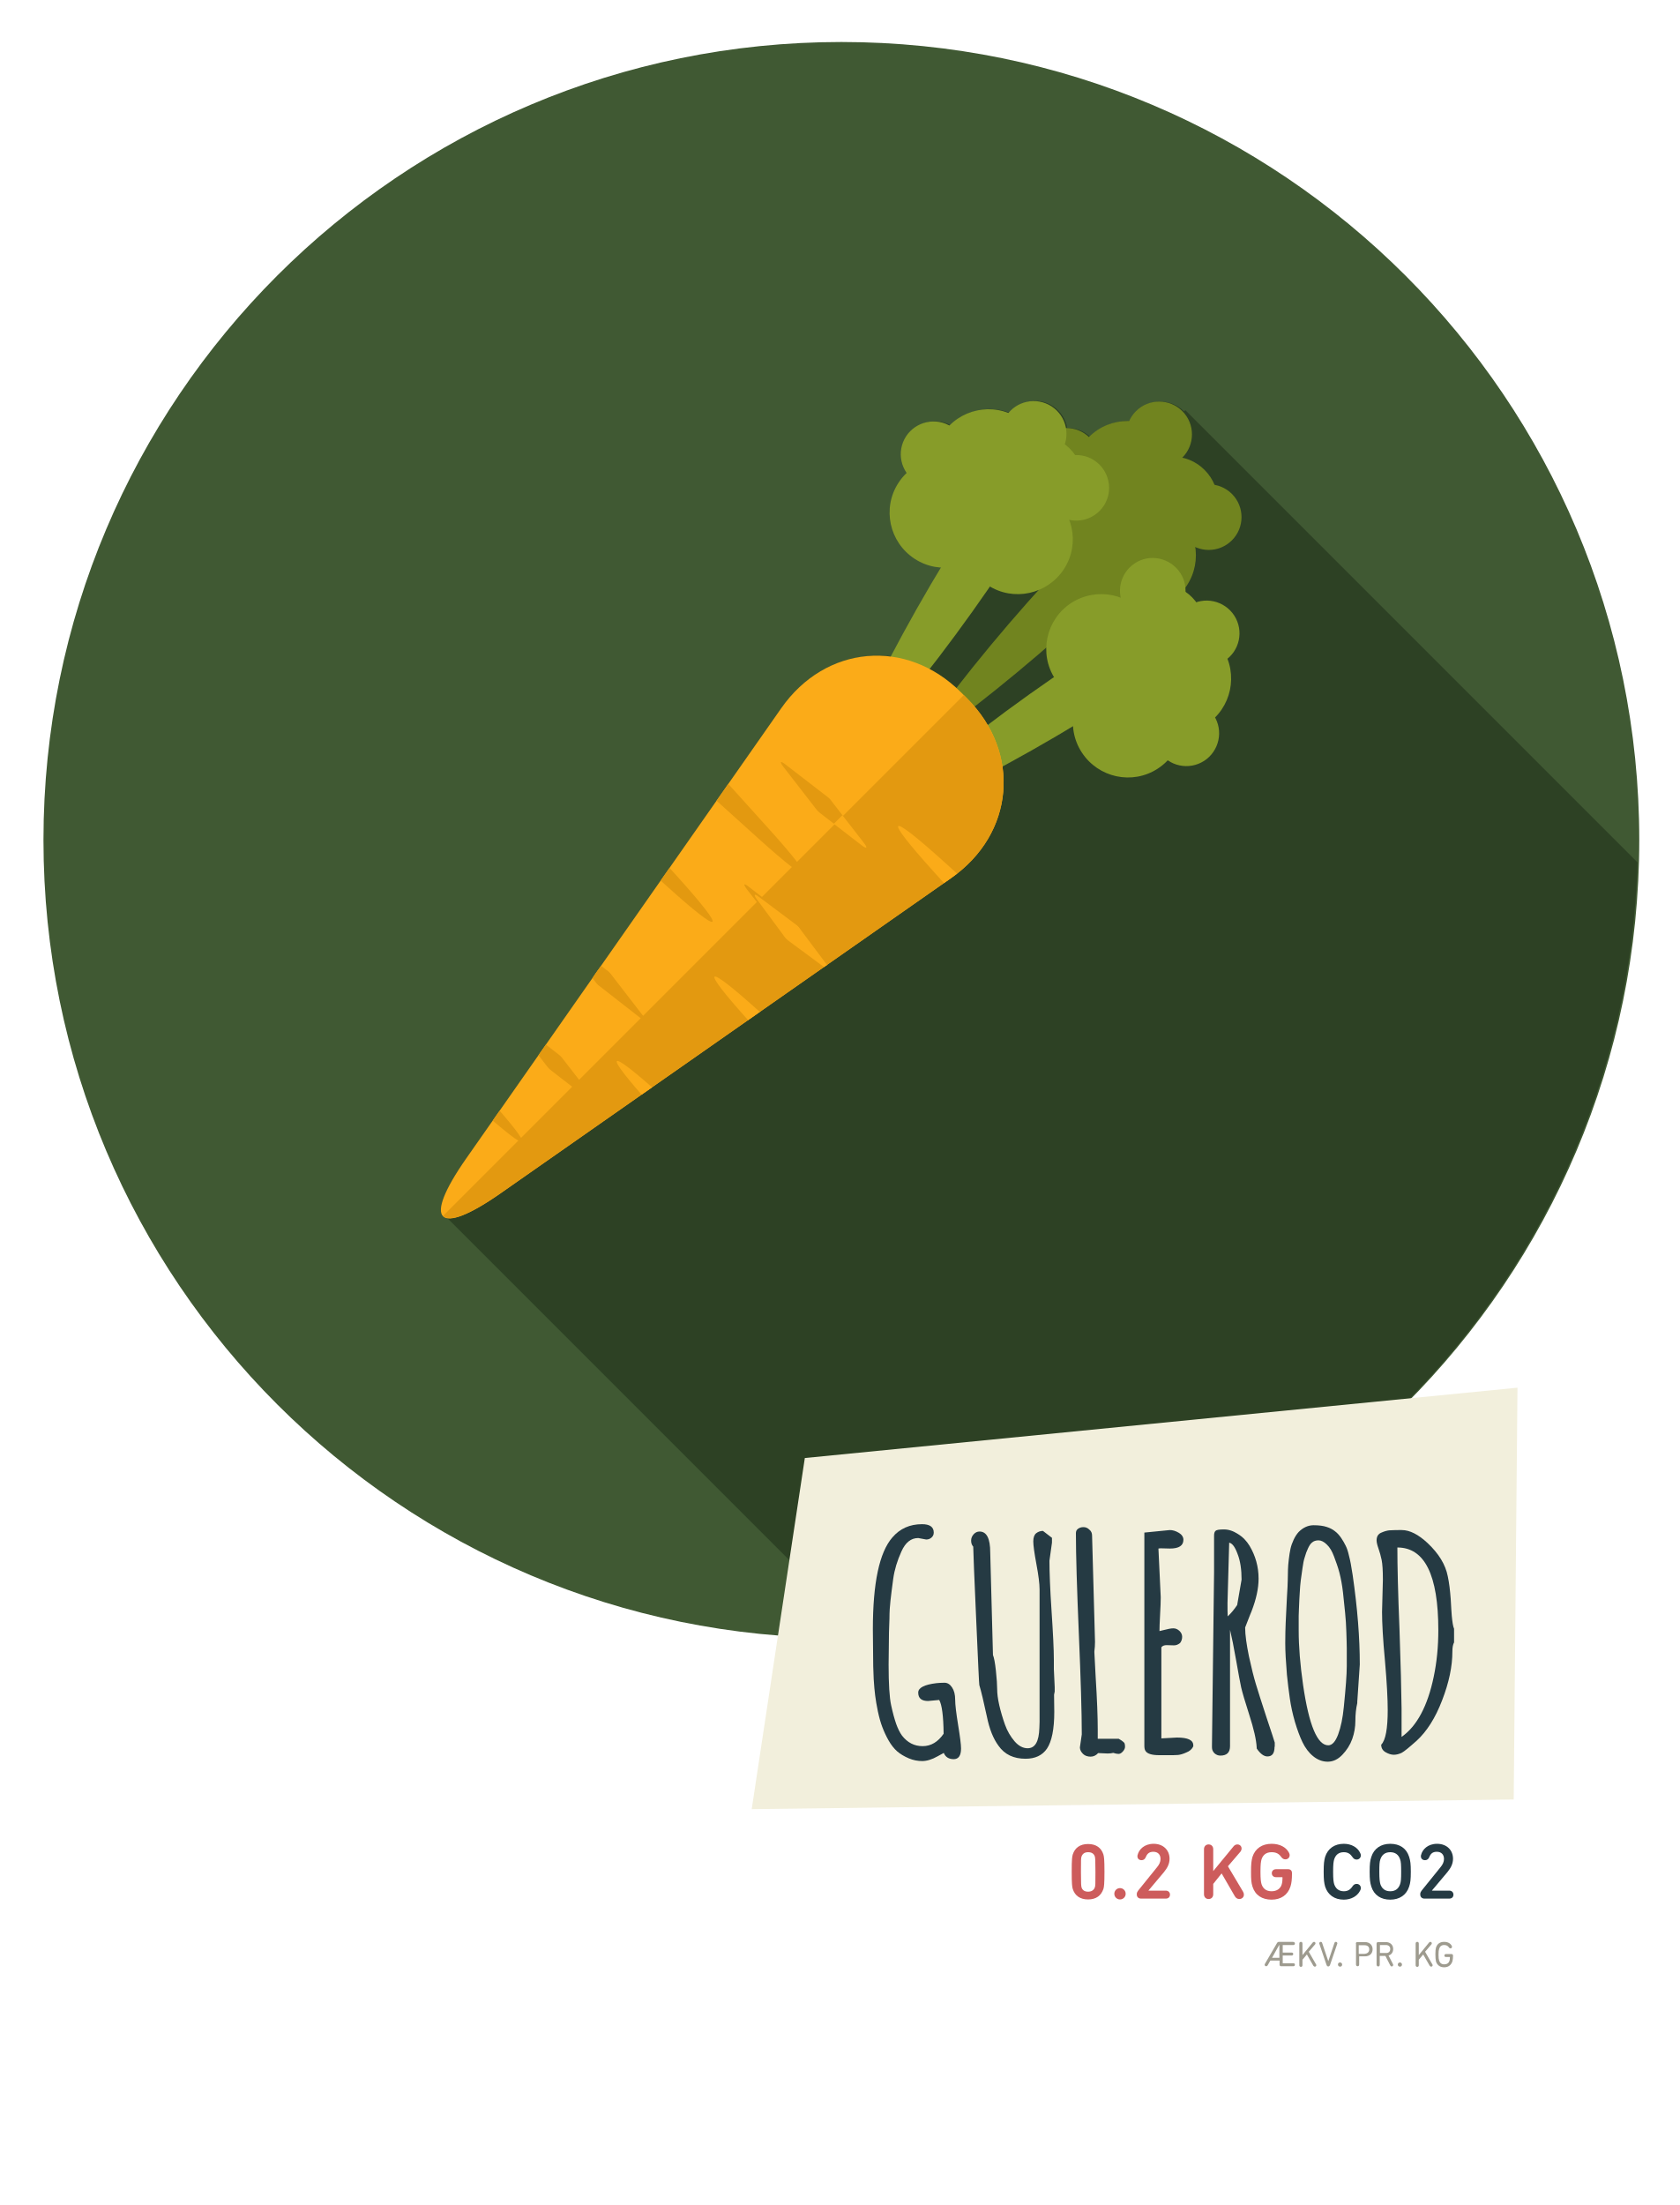
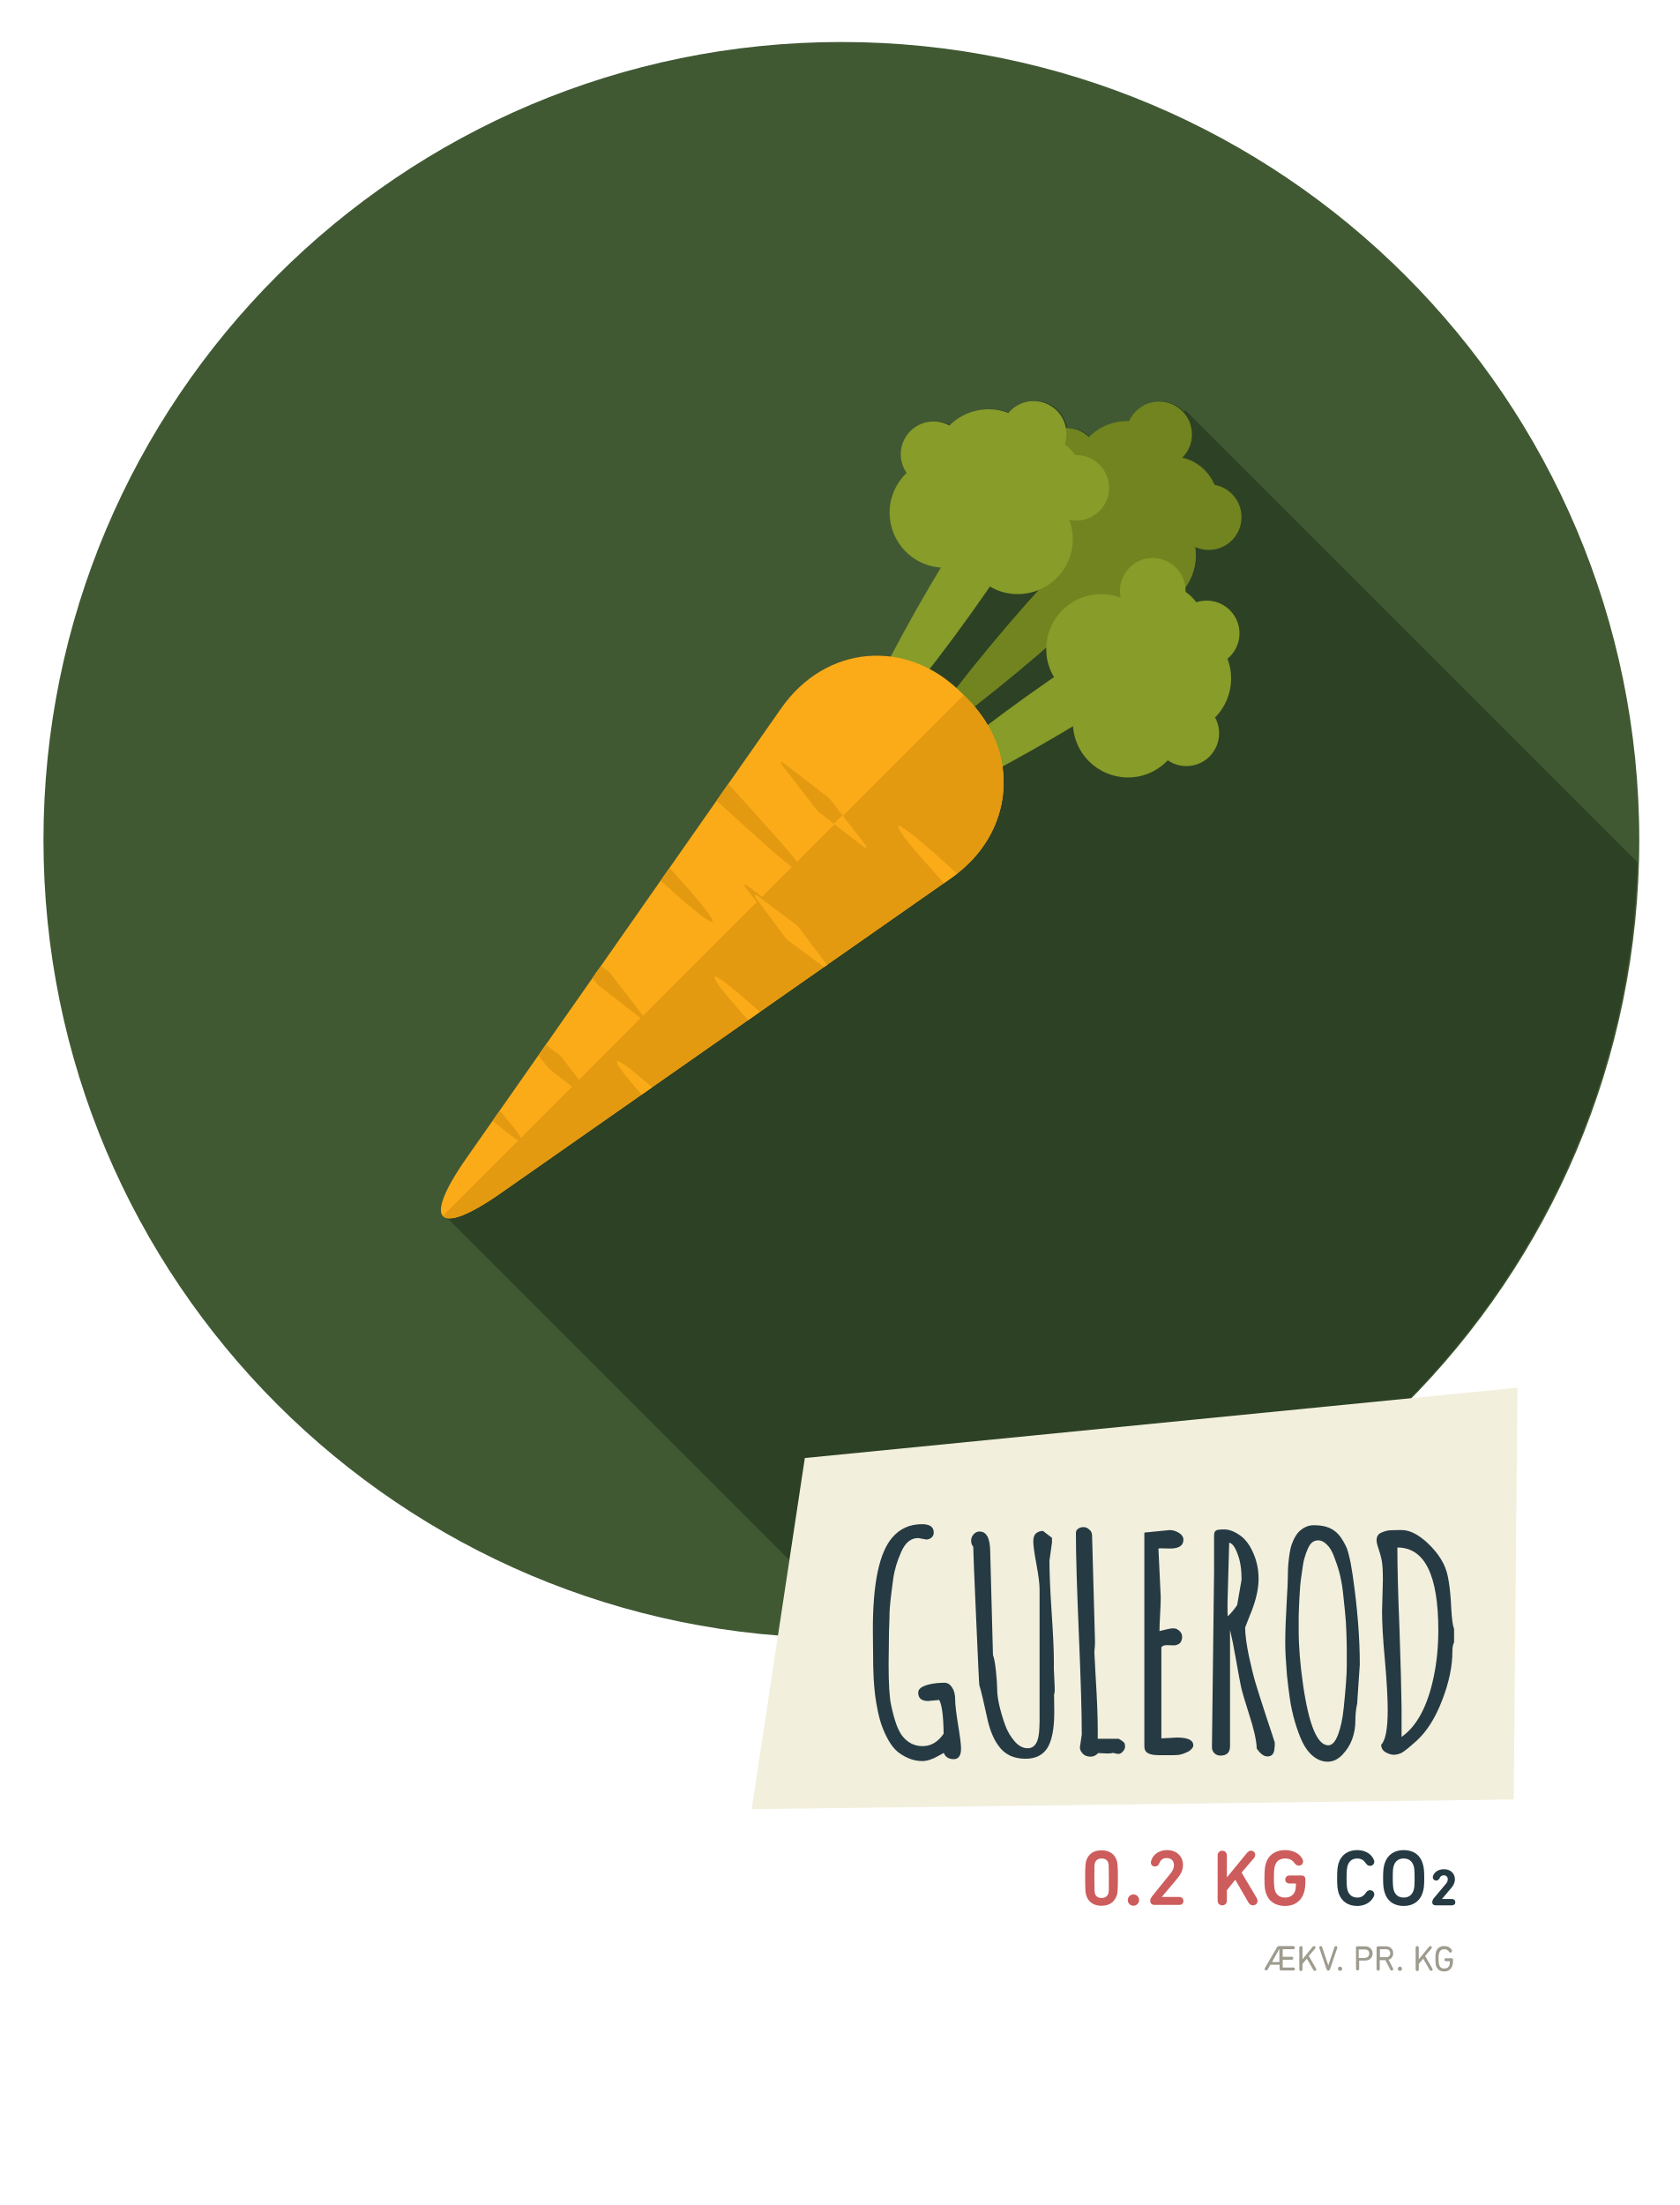
<svg xmlns="http://www.w3.org/2000/svg" xmlns:xlink="http://www.w3.org/1999/xlink" version="1.1" id="Lag_1" x="0px" y="0px" viewBox="0 0 800 1050" enable-background="new 0 0 800 1050" xml:space="preserve">
  <g>
    <g>
-       <path fill="#CD5C5C" d="M510.4,891.3c0-6,0.2-7.2,0.5-8.2c1-3.2,3.5-5,7.3-5s6.3,1.8,7.3,5c0.3,1.1,0.5,2.3,0.5,8.2    s-0.2,7.2-0.5,8.2c-1.1,3.2-3.5,5-7.3,5s-6.3-1.8-7.3-5C510.6,898.5,510.4,897.2,510.4,891.3z M518.2,900.8c1.6,0,2.7-0.7,3.2-2    c0.3-0.8,0.3-1.7,0.3-7.4s-0.1-6.7-0.3-7.4c-0.5-1.4-1.6-2-3.2-2c-1.6,0-2.6,0.7-3.1,2c-0.3,0.8-0.3,1.7-0.3,7.4s0.1,6.7,0.3,7.4    C515.5,900.1,516.6,900.8,518.2,900.8z" />
-       <path fill="#CD5C5C" d="M533.4,899.1c1.5,0,2.7,1.2,2.7,2.7c0,1.5-1.2,2.7-2.7,2.7c-1.5,0-2.7-1.2-2.7-2.7    C530.7,900.3,531.9,899.1,533.4,899.1z" />
-       <path fill="#CD5C5C" d="M542.6,899.6l8.4-10.4c1.1-1.3,1.7-2.6,1.7-4c0-2.1-1.3-3.4-3.4-3.4c-1.9,0-2.9,0.8-3.6,2.5    c-0.4,1-1.1,1.5-2,1.5c-1.2,0-2-0.7-2-1.9c0-0.2,0-0.4,0.1-0.6c0.6-2.6,3.2-5.3,7.6-5.3c4.7,0,7.6,3.1,7.6,7.1    c0,2.4-1,4.3-2.6,6.3l-7.4,8.8v0.1h8.2c1.2,0,2,0.8,2,1.9c0,1.1-0.7,1.9-2,1.9h-11.8c-1.2,0-2-0.8-2-1.9    C541.3,901.4,541.6,900.8,542.6,899.6z" />
-       <path fill="#CD5C5C" d="M573.4,880.6c0-1.4,0.9-2.3,2.2-2.3s2.2,0.9,2.2,2.3V891l9.7-11.8c0.5-0.6,1.1-0.9,1.8-0.9    c1.1,0,2,0.8,2,1.9c0,0.6-0.2,1.1-0.5,1.5l-6,7l7.2,12.1c0.3,0.5,0.4,1,0.4,1.4c0,1.2-0.9,2.1-2.2,2.1c-0.9,0-1.6-0.5-2.1-1.3    l-6.3-10.9l-4,5v4.9c0,1.4-0.9,2.3-2.2,2.3s-2.2-0.9-2.2-2.3V880.6z" />
-       <path fill="#CD5C5C" d="M595.8,891.3c0-3.7,0.2-5.3,0.7-7.1c1.3-4,4.6-6.2,9.1-6.2c4,0,6.9,1.7,8.2,4.1c0.2,0.4,0.4,0.8,0.4,1.3    c0,1.2-0.9,2-2,2c-0.8,0-1.4-0.3-2-1.1c-1.1-1.6-2.5-2.3-4.6-2.3c-2.6,0-4.1,1.3-4.8,3.4c-0.3,1.1-0.5,2.4-0.5,5.9    s0.2,4.8,0.5,5.9c0.7,2.1,2.2,3.4,4.8,3.4c2.4,0,4.2-1.2,4.8-3.2c0.3-0.9,0.4-2.2,0.4-3.3c0-0.2-0.1-0.2-0.2-0.2h-2.9    c-1.2,0-2-0.8-2-1.9c0-1.1,0.8-1.9,2-1.9h5.8c1.1,0,1.8,0.7,1.8,1.8v0.7c0,2.1-0.2,4.2-0.7,5.7c-1.3,4.1-4.6,6.3-9,6.3    c-4.5,0-7.8-2.1-9.1-6.2C595.9,896.5,595.8,895,595.8,891.3z" />
-       <path fill="#253A43" d="M630.4,891.3c0-3.8,0.2-5.3,0.7-7.1c1.3-4,4.5-6.2,8.9-6.2c3.6,0,6.5,1.7,7.7,4.2c0.2,0.4,0.4,0.8,0.4,1.3    c0,1.2-0.9,2-2,2c-0.8,0-1.4-0.3-2-1.2c-1-1.5-2.2-2.3-4.1-2.3c-2.5,0-3.9,1.3-4.6,3.4c-0.3,1.1-0.5,2.2-0.5,5.9s0.2,4.8,0.5,5.9    c0.7,2.1,2.2,3.4,4.6,3.4c1.9,0,3.1-0.8,4.1-2.3c0.6-0.9,1.2-1.2,2-1.2c1.1,0,2,0.8,2,2c0,0.5-0.2,0.9-0.4,1.3    c-1.3,2.5-4.2,4.2-7.7,4.2c-4.4,0-7.6-2.2-8.9-6.2C630.6,896.6,630.4,895.1,630.4,891.3z" />
-       <path fill="#253A43" d="M653.1,884.2c1.3-4,4.6-6.2,9-6.2c4.5,0,7.7,2.1,9,6.2c0.6,1.9,0.8,3.4,0.8,7.1s-0.2,5.3-0.8,7.1    c-1.3,4-4.6,6.2-9,6.2c-4.4,0-7.7-2.1-9-6.2c-0.6-1.9-0.8-3.4-0.8-7.1S652.5,886,653.1,884.2z M666.8,885.4    c-0.7-2.1-2.2-3.4-4.7-3.4c-2.5,0-4,1.3-4.7,3.4c-0.4,1.1-0.5,2.5-0.5,5.9s0.2,4.8,0.5,5.9c0.7,2.1,2.2,3.4,4.7,3.4    c2.5,0,4-1.3,4.7-3.4c0.4-1.1,0.5-2.5,0.5-5.9S667.2,886.5,666.8,885.4z" />
-       <path fill="#253A43" d="M677.6,899.6l8.4-10.4c1.1-1.3,1.7-2.6,1.7-4c0-2.1-1.3-3.4-3.4-3.4c-1.9,0-2.9,0.8-3.6,2.5    c-0.4,1-1.1,1.5-2,1.5c-1.2,0-2-0.7-2-1.9c0-0.2,0-0.4,0.1-0.6c0.6-2.6,3.2-5.3,7.6-5.3c4.7,0,7.6,3.1,7.6,7.1    c0,2.4-1,4.3-2.6,6.3l-7.4,8.8v0.1h8.2c1.2,0,2,0.8,2,1.9c0,1.1-0.7,1.9-2,1.9h-11.8c-1.2,0-2-0.8-2-1.9    C676.3,901.4,676.6,900.8,677.6,899.6z" />
+       <path fill="#CD5C5C" d="M516.8,894.3c0-6,0.2-7.2,0.5-8.2c1-3.2,3.5-5,7.3-5s6.3,1.8,7.3,5c0.3,1.1,0.5,2.3,0.5,8.2    s-0.2,7.2-0.5,8.2c-1.1,3.2-3.5,5-7.3,5s-6.3-1.8-7.3-5C517,901.5,516.8,900.2,516.8,894.3z M524.6,903.8c1.6,0,2.7-0.7,3.2-2    c0.3-0.8,0.3-1.7,0.3-7.4s-0.1-6.7-0.3-7.4c-0.5-1.4-1.6-2-3.2-2c-1.6,0-2.6,0.7-3.1,2c-0.3,0.8-0.3,1.7-0.3,7.4s0.1,6.7,0.3,7.4    C522,903.1,523,903.8,524.6,903.8z" />
+       <path fill="#CD5C5C" d="M539.8,902.1c1.5,0,2.7,1.2,2.7,2.7c0,1.5-1.2,2.7-2.7,2.7c-1.5,0-2.7-1.2-2.7-2.7    C537.1,903.3,538.4,902.1,539.8,902.1z" />
+       <path fill="#CD5C5C" d="M549,902.6l8.4-10.4c1.1-1.3,1.7-2.6,1.7-4c0-2.1-1.3-3.4-3.4-3.4c-1.9,0-2.9,0.8-3.6,2.5    c-0.4,1-1.1,1.5-2,1.5c-1.2,0-2-0.7-2-1.9c0-0.2,0-0.4,0.1-0.6c0.6-2.6,3.2-5.3,7.6-5.3c4.7,0,7.6,3.1,7.6,7.1    c0,2.4-1,4.3-2.6,6.3l-7.4,8.8v0.1h8.2c1.2,0,2,0.8,2,1.9c0,1.1-0.7,1.9-2,1.9h-11.8c-1.2,0-2-0.8-2-1.9    C547.7,904.4,548.1,903.8,549,902.6z" />
+       <path fill="#CD5C5C" d="M579.9,883.6c0-1.4,0.9-2.3,2.2-2.3s2.2,0.9,2.2,2.3V894l9.7-11.8c0.5-0.6,1.1-0.9,1.8-0.9    c1.1,0,2,0.8,2,1.9c0,0.6-0.2,1.1-0.5,1.5l-6,7l7.2,12.1c0.3,0.5,0.4,1,0.4,1.4c0,1.2-0.9,2.1-2.2,2.1c-0.9,0-1.6-0.5-2.1-1.3    l-6.3-10.9l-4,5v4.9c0,1.4-0.9,2.3-2.2,2.3s-2.2-0.9-2.2-2.3V883.6z" />
+       <path fill="#CD5C5C" d="M602.2,894.3c0-3.7,0.2-5.3,0.7-7.1c1.3-4,4.6-6.2,9.1-6.2c4,0,6.9,1.7,8.2,4.1c0.2,0.4,0.4,0.8,0.4,1.3    c0,1.2-0.9,2-2,2c-0.8,0-1.4-0.3-2-1.1c-1.1-1.6-2.5-2.3-4.6-2.3c-2.6,0-4.1,1.3-4.8,3.4c-0.3,1.1-0.5,2.4-0.5,5.9    s0.2,4.8,0.5,5.9c0.7,2.1,2.2,3.4,4.8,3.4c2.4,0,4.2-1.2,4.8-3.2c0.3-0.9,0.4-2.2,0.4-3.3c0-0.2-0.1-0.2-0.2-0.2h-2.9    c-1.2,0-2-0.8-2-1.9c0-1.1,0.8-1.9,2-1.9h5.8c1.1,0,1.8,0.7,1.8,1.8v0.7c0,2.1-0.2,4.2-0.7,5.7c-1.3,4.1-4.6,6.3-9,6.3    c-4.5,0-7.8-2.1-9.1-6.2C602.3,899.5,602.2,898,602.2,894.3z" />
+       <path fill="#253A43" d="M636.8,894.3c0-3.8,0.2-5.3,0.7-7.1c1.3-4,4.5-6.2,8.9-6.2c3.6,0,6.5,1.7,7.7,4.2c0.2,0.4,0.4,0.8,0.4,1.3    c0,1.2-0.9,2-2,2c-0.8,0-1.4-0.3-2-1.2c-1-1.5-2.2-2.3-4.1-2.3c-2.5,0-3.9,1.3-4.6,3.4c-0.3,1.1-0.5,2.2-0.5,5.9s0.2,4.8,0.5,5.9    c0.7,2.1,2.2,3.4,4.6,3.4c1.9,0,3.1-0.8,4.1-2.3c0.6-0.9,1.2-1.2,2-1.2c1.1,0,2,0.8,2,2c0,0.5-0.2,0.9-0.4,1.3    c-1.3,2.5-4.2,4.2-7.7,4.2c-4.4,0-7.6-2.2-8.9-6.2C637,899.6,636.8,898.1,636.8,894.3z" />
+       <path fill="#253A43" d="M659.5,887.2c1.3-4,4.6-6.2,9-6.2c4.5,0,7.7,2.1,9,6.2c0.6,1.9,0.8,3.4,0.8,7.1s-0.2,5.3-0.8,7.1    c-1.3,4-4.6,6.2-9,6.2c-4.4,0-7.7-2.1-9-6.2c-0.6-1.9-0.8-3.4-0.8-7.1S658.9,889,659.5,887.2z M673.2,888.4    c-0.7-2.1-2.2-3.4-4.7-3.4c-2.5,0-4,1.3-4.7,3.4c-0.4,1.1-0.5,2.5-0.5,5.9s0.2,4.8,0.5,5.9c0.7,2.1,2.2,3.4,4.7,3.4    c2.5,0,4-1.3,4.7-3.4c0.4-1.1,0.5-2.5,0.5-5.9S673.6,889.5,673.2,888.4z" />
+       <path fill="#253A43" d="M683.2,903.5l5.3-6.3c0.7-0.8,1-1.5,1-2.3c0-1.1-0.7-1.9-1.9-1.9c-1,0-1.6,0.5-2,1.4    c-0.4,0.7-0.9,1.1-1.6,1.1c-0.9,0-1.6-0.6-1.6-1.5c0-0.1,0-0.3,0-0.4c0.4-1.8,2.3-3.5,5.3-3.5c3.2,0,5.2,2.1,5.2,4.8    c0,1.6-0.7,2.9-1.7,4.1l-4.5,5.3v0h4.8c1,0,1.6,0.6,1.6,1.5c0,0.9-0.6,1.5-1.6,1.5h-7.8c-1,0-1.6-0.6-1.6-1.5    C682.2,904.9,682.4,904.4,683.2,903.5z" />
    </g>
  </g>
  <g>
-     <path fill="#9E9B8F" d="M616,924.8c0.5,0,0.7,0.3,0.7,0.7c0,0.4-0.3,0.7-0.7,0.7h-5c-0.1,0-0.1,0-0.1,0.1v3.4c0,0.1,0,0.1,0.1,0.1   h4.2c0.5,0,0.7,0.3,0.7,0.7c0,0.4-0.3,0.7-0.7,0.7H611c-0.1,0-0.1,0-0.1,0.1v3.5c0,0.1,0,0.1,0.1,0.1h5c0.5,0,0.7,0.3,0.7,0.7   c0,0.4-0.3,0.7-0.7,0.7h-5.9c-0.4,0-0.7-0.3-0.7-0.7v-1.9c0-0.1,0-0.1-0.1-0.1H605l-1.3,2.3c-0.2,0.3-0.4,0.4-0.7,0.4   c-0.4,0-0.7-0.3-0.7-0.7c0-0.1,0-0.3,0.1-0.4l5.7-9.8c0.3-0.5,0.5-0.7,1.1-0.7H616z M605.8,932.3h3.4c0.1,0,0.1,0,0.1-0.1v-6h-0.1   L605.8,932.3z" />
-     <path fill="#9E9B8F" d="M618.8,925.5c0-0.5,0.3-0.8,0.8-0.8c0.4,0,0.7,0.3,0.7,0.8v5.5l4.9-6c0.2-0.2,0.4-0.3,0.6-0.3   c0.4,0,0.7,0.3,0.7,0.7c0,0.2-0.1,0.4-0.2,0.5l-3,3.5l3.4,5.9c0.1,0.2,0.2,0.3,0.2,0.5c0,0.4-0.3,0.7-0.7,0.7   c-0.3,0-0.5-0.2-0.7-0.4l-3.1-5.4l-2.1,2.5v2.6c0,0.5-0.3,0.8-0.7,0.8c-0.5,0-0.8-0.3-0.8-0.8V925.5z" />
-     <path fill="#9E9B8F" d="M632.6,933.9L632.6,933.9l2.9-8.6c0.1-0.4,0.4-0.6,0.7-0.6c0.4,0,0.7,0.3,0.7,0.7c0,0.1,0,0.2-0.1,0.4   l-3.3,9.7c-0.2,0.6-0.5,0.9-0.9,0.9c-0.5,0-0.7-0.3-0.9-0.9l-3.3-9.7c-0.1-0.2-0.1-0.3-0.1-0.4c0-0.4,0.3-0.7,0.7-0.7   c0.4,0,0.6,0.2,0.7,0.6L632.6,933.9z" />
-     <path fill="#9E9B8F" d="M638.2,934.5c0.5,0,1,0.4,1,1s-0.4,1-1,1c-0.5,0-1-0.4-1-1S637.6,934.5,638.2,934.5z" />
-     <path fill="#9E9B8F" d="M645.7,925.5c0-0.4,0.3-0.7,0.7-0.7h3.6c2.3,0,3.7,1.4,3.7,3.4c0,2.1-1.4,3.4-3.7,3.4h-2.6   c-0.1,0-0.1,0-0.1,0.1v3.8c0,0.5-0.3,0.8-0.7,0.8c-0.5,0-0.8-0.3-0.8-0.8V925.5z M652.1,928.3c0-1.3-0.8-2-2.3-2h-2.6   c-0.1,0-0.1,0-0.1,0.1v3.9c0,0.1,0,0.1,0.1,0.1h2.6C651.3,930.3,652.1,929.5,652.1,928.3z" />
-     <path fill="#9E9B8F" d="M655.6,935.6v-10.1c0-0.4,0.3-0.7,0.7-0.7h3.6c2.2,0,3.6,1.3,3.6,3.3c0,1.5-0.8,2.7-2.2,3.1l2.1,4.1   c0.1,0.1,0.1,0.3,0.1,0.4c0,0.4-0.3,0.7-0.7,0.7c-0.3,0-0.5-0.2-0.7-0.5l-2.3-4.5h-2.6c-0.1,0-0.1,0-0.1,0.1v4.1   c0,0.5-0.3,0.8-0.7,0.8C656,936.4,655.6,936.1,655.6,935.6z M662.1,928.1c0-1.2-0.8-1.9-2.1-1.9h-2.7c-0.1,0-0.1,0-0.1,0.1v3.6   c0,0.1,0,0.1,0.1,0.1h2.7C661.3,930.1,662.1,929.3,662.1,928.1z" />
-     <path fill="#9E9B8F" d="M666.7,934.5c0.5,0,1,0.4,1,1s-0.4,1-1,1c-0.5,0-1-0.4-1-1S666.2,934.5,666.7,934.5z" />
-     <path fill="#9E9B8F" d="M674.2,925.5c0-0.5,0.3-0.8,0.8-0.8c0.4,0,0.7,0.3,0.7,0.8v5.5l4.9-6c0.2-0.2,0.4-0.3,0.6-0.3   c0.4,0,0.7,0.3,0.7,0.7c0,0.2-0.1,0.4-0.2,0.5l-3,3.5l3.4,5.9c0.1,0.2,0.2,0.3,0.2,0.5c0,0.4-0.3,0.7-0.7,0.7   c-0.3,0-0.5-0.2-0.7-0.4l-3.1-5.4l-2.1,2.5v2.6c0,0.5-0.3,0.8-0.7,0.8c-0.5,0-0.8-0.3-0.8-0.8V925.5z" />
-     <path fill="#9E9B8F" d="M683.6,930.6c0-1.6,0.1-2.4,0.3-3.2c0.6-1.8,1.9-2.7,3.9-2.7c1.7,0,3,0.7,3.6,1.9c0.1,0.1,0.1,0.3,0.1,0.5   c0,0.4-0.3,0.7-0.7,0.7c-0.3,0-0.5-0.1-0.7-0.4c-0.5-0.8-1.3-1.2-2.3-1.2c-1.3,0-2.1,0.7-2.4,1.8c-0.2,0.6-0.3,1.2-0.3,2.8   c0,1.5,0.1,2.2,0.3,2.8c0.3,1.1,1.1,1.8,2.4,1.8c1.3,0,2.2-0.6,2.5-1.7c0.2-0.5,0.2-1.2,0.2-1.7c0-0.1,0-0.1-0.1-0.1h-1.8   c-0.5,0-0.7-0.3-0.7-0.7c0-0.4,0.3-0.7,0.7-0.7h2.7c0.4,0,0.7,0.3,0.7,0.7v0.3c0,0.8-0.1,1.8-0.3,2.5c-0.6,1.8-2,2.8-3.9,2.8   c-2,0-3.3-1-3.9-2.7C683.7,933,683.6,932.2,683.6,930.6z" />
+     <path fill="#9E9B8F" d="M616,926.8c0.5,0,0.7,0.3,0.7,0.7c0,0.4-0.3,0.7-0.7,0.7h-5c-0.1,0-0.1,0-0.1,0.1v3.4c0,0.1,0,0.1,0.1,0.1   h4.2c0.5,0,0.7,0.3,0.7,0.7c0,0.4-0.3,0.7-0.7,0.7H611c-0.1,0-0.1,0-0.1,0.1v3.5c0,0.1,0,0.1,0.1,0.1h5c0.5,0,0.7,0.3,0.7,0.7   c0,0.4-0.3,0.7-0.7,0.7h-5.9c-0.4,0-0.7-0.3-0.7-0.7v-1.9c0-0.1,0-0.1-0.1-0.1H605l-1.3,2.3c-0.2,0.3-0.4,0.4-0.7,0.4   c-0.4,0-0.7-0.3-0.7-0.7c0-0.1,0-0.3,0.1-0.4l5.7-9.8c0.3-0.5,0.5-0.7,1.1-0.7H616z M605.8,934.3h3.4c0.1,0,0.1,0,0.1-0.1v-6h-0.1   L605.8,934.3z" />
+     <path fill="#9E9B8F" d="M618.8,927.5c0-0.5,0.3-0.8,0.8-0.8c0.4,0,0.7,0.3,0.7,0.8v5.5l4.9-6c0.2-0.2,0.4-0.3,0.6-0.3   c0.4,0,0.7,0.3,0.7,0.7c0,0.2-0.1,0.4-0.2,0.5l-3,3.5l3.4,5.9c0.1,0.2,0.2,0.3,0.2,0.5c0,0.4-0.3,0.7-0.7,0.7   c-0.3,0-0.5-0.2-0.7-0.4l-3.1-5.4l-2.1,2.5v2.6c0,0.5-0.3,0.8-0.7,0.8c-0.5,0-0.8-0.3-0.8-0.8V927.5z" />
+     <path fill="#9E9B8F" d="M632.6,935.9L632.6,935.9l2.9-8.6c0.1-0.4,0.4-0.6,0.7-0.6c0.4,0,0.7,0.3,0.7,0.7c0,0.1,0,0.2-0.1,0.4   l-3.3,9.7c-0.2,0.6-0.5,0.9-0.9,0.9c-0.5,0-0.7-0.3-0.9-0.9l-3.3-9.7c-0.1-0.2-0.1-0.3-0.1-0.4c0-0.4,0.3-0.7,0.7-0.7   c0.4,0,0.6,0.2,0.7,0.6L632.6,935.9z" />
+     <path fill="#9E9B8F" d="M638.2,936.5c0.5,0,1,0.4,1,1s-0.4,1-1,1c-0.5,0-1-0.4-1-1S637.6,936.5,638.2,936.5z" />
+     <path fill="#9E9B8F" d="M645.7,927.5c0-0.4,0.3-0.7,0.7-0.7h3.6c2.3,0,3.7,1.4,3.7,3.4c0,2.1-1.4,3.4-3.7,3.4h-2.6   c-0.1,0-0.1,0-0.1,0.1v3.8c0,0.5-0.3,0.8-0.7,0.8c-0.5,0-0.8-0.3-0.8-0.8V927.5z M652.1,930.3c0-1.3-0.8-2-2.3-2h-2.6   c-0.1,0-0.1,0-0.1,0.1v3.9c0,0.1,0,0.1,0.1,0.1h2.6C651.3,932.3,652.1,931.5,652.1,930.3z" />
+     <path fill="#9E9B8F" d="M655.6,937.6v-10.1c0-0.4,0.3-0.7,0.7-0.7h3.6c2.2,0,3.6,1.3,3.6,3.3c0,1.5-0.8,2.7-2.2,3.1l2.1,4.1   c0.1,0.1,0.1,0.3,0.1,0.4c0,0.4-0.3,0.7-0.7,0.7c-0.3,0-0.5-0.2-0.7-0.5l-2.3-4.5h-2.6c-0.1,0-0.1,0-0.1,0.1v4.1   c0,0.5-0.3,0.8-0.7,0.8C656,938.4,655.6,938.1,655.6,937.6z M662.1,930.1c0-1.2-0.8-1.9-2.1-1.9h-2.7c-0.1,0-0.1,0-0.1,0.1v3.6   c0,0.1,0,0.1,0.1,0.1h2.7C661.3,932.1,662.1,931.3,662.1,930.1z" />
+     <path fill="#9E9B8F" d="M666.7,936.5c0.5,0,1,0.4,1,1s-0.4,1-1,1c-0.5,0-1-0.4-1-1S666.2,936.5,666.7,936.5z" />
+     <path fill="#9E9B8F" d="M674.2,927.5c0-0.5,0.3-0.8,0.8-0.8c0.4,0,0.7,0.3,0.7,0.8v5.5l4.9-6c0.2-0.2,0.4-0.3,0.6-0.3   c0.4,0,0.7,0.3,0.7,0.7c0,0.2-0.1,0.4-0.2,0.5l-3,3.5l3.4,5.9c0.1,0.2,0.2,0.3,0.2,0.5c0,0.4-0.3,0.7-0.7,0.7   c-0.3,0-0.5-0.2-0.7-0.4l-3.1-5.4l-2.1,2.5v2.6c0,0.5-0.3,0.8-0.7,0.8c-0.5,0-0.8-0.3-0.8-0.8V927.5z" />
+     <path fill="#9E9B8F" d="M683.6,932.6c0-1.6,0.1-2.4,0.3-3.2c0.6-1.8,1.9-2.7,3.9-2.7c1.7,0,3,0.7,3.6,1.9c0.1,0.1,0.1,0.3,0.1,0.5   c0,0.4-0.3,0.7-0.7,0.7c-0.3,0-0.5-0.1-0.7-0.4c-0.5-0.8-1.3-1.2-2.3-1.2c-1.3,0-2.1,0.7-2.4,1.8c-0.2,0.6-0.3,1.2-0.3,2.8   c0,1.5,0.1,2.2,0.3,2.8c0.3,1.1,1.1,1.8,2.4,1.8c1.3,0,2.2-0.6,2.5-1.7c0.2-0.5,0.2-1.2,0.2-1.7c0-0.1,0-0.1-0.1-0.1h-1.8   c-0.5,0-0.7-0.3-0.7-0.7c0-0.4,0.3-0.7,0.7-0.7h2.7c0.4,0,0.7,0.3,0.7,0.7v0.3c0,0.8-0.1,1.8-0.3,2.5c-0.6,1.8-2,2.8-3.9,2.8   c-2,0-3.3-1-3.9-2.7C683.7,935,683.6,934.2,683.6,932.6z" />
  </g>
  <path fill="#405933" d="M400.7,780c-209.9,0-380-170.1-380-380s170.1-380,380-380s380,170.1,380,380S610.5,780,400.7,780z" />
  <g>
    <defs>
      <path id="SVGID_1_" d="M400,780C190.1,780,20,609.9,20,400S190.1,20,400,20s380,170.1,380,380S609.9,780,400,780z" />
    </defs>
    <clipPath id="SVGID_2_">
      <use xlink:href="#SVGID_1_" overflow="visible" />
    </clipPath>
    <path clip-path="url(#SVGID_2_)" fill="#2D4124" d="M564.5,195.3l-0.6,0.6c0-0.1-0.1-0.1-0.1-0.1c-6.1-6.1-16-6.1-22.1,0   c-1.4,1.4-2.4,3-3.2,4.6c-7-0.2-14,2.3-19.3,7.6c0,0,0,0,0,0c-3.1-2.9-7-4.3-10.9-4.2c-0.7-4.1-3.1-7.9-6.8-10.4   c-6.7-4.4-15.5-2.8-20.5,3.2c-9.7-3.8-20.9-1.5-28.2,5.9c-7.1-3.9-16.1-1.7-20.5,5.2c-3.5,5.4-3.2,12.3,0.3,17.3   c-1.4,1.4-2.8,2.9-4,4.7c-7.9,12.1-4.4,28.4,7.7,36.2c4,2.6,8.3,3.8,12.7,4.1c-8.4,13.9-16.4,28.1-24,42.6   c-19.3-2.5-39.1,5.9-52.2,24.5L222.7,551.7c-11.4,16.4-14.4,26-10,28l249.4,249.4c4.7,0.2,9.4,0.4,14.2,0.4   C674,829.5,777,619,795.1,425.9L564.5,195.3z" />
  </g>
  <g>
    <g>
      <path fill="#71841F" d="M452.9,345.1c-12.1,9.1-15.2,6-6.1-6.1c21.4-28.6,45-56,69.9-81.6c10.7-10.6,21.2-13,25.7-8.4    c0.2,0.2,0.3,0.3,0.5,0.5c4.6,4.5,2.2,15-8.4,25.7C508.9,300.1,481.4,323.6,452.9,345.1z" />
      <path fill="#71841F" d="M518.9,230.5c-6.1,6.1-16,6.1-22.1,0c-6.1-6.1-6.1-15.9,0-22.1c6.1-6.1,16-6.1,22.1,0    C525,214.5,525,224.4,518.9,230.5z" />
      <path fill="#71841F" d="M563.1,217.9c-6.1,6.1-16,6.1-22.1,0c-6.1-6.1-6.1-16,0-22.1c6.1-6.1,16-6.1,22.1,0    C569.2,201.9,569.2,211.8,563.1,217.9z" />
      <path fill="#71841F" d="M586.7,257.3c-6.1,6.1-16,6.1-22.1,0c-6.1-6.1-6.1-16,0-22.1c6.1-6.1,16-6.1,22.1,0    C592.8,241.3,592.8,251.2,586.7,257.3z" />
      <path fill="#71841F" d="M573.7,254.5c-8.5,8.5-22.2,8.5-30.7,0c-8.5-8.5-8.5-22.2,0-30.7c8.5-8.5,22.3-8.5,30.7,0    C582.2,232.3,582.2,246,573.7,254.5z" />
      <path fill="#71841F" d="M530.4,263.2c-10.2,10.2-26.8,10.2-37,0c-10.2-10.2-10.2-26.8,0-37c10.2-10.2,26.8-10.2,37,0    C540.6,236.4,540.6,253,530.4,263.2z" />
      <path fill="#71841F" d="M555.6,245.1c-10.2,10.2-26.8,10.3-37,0c-10.2-10.2-10.2-26.8,0-37c10.2-10.2,26.8-10.2,37,0    C565.8,218.3,565.8,234.8,555.6,245.1z" />
      <path fill="#71841F" d="M561.9,282.9c-10.2,10.2-26.8,10.2-37,0c-10.2-10.2-10.2-26.8,0-37c10.2-10.2,26.8-10.2,37,0    C572.1,256.1,572.1,272.7,561.9,282.9z" />
    </g>
    <g>
      <path fill="#879C29" d="M413.1,354.6c-9.9,11.4-13.6,9-7.3-4.7c15-32.4,32.3-64.2,51.4-94.4c8.3-12.6,18-17.2,23.4-13.6    c0.2,0.1,0.4,0.3,0.6,0.4c5.4,3.4,5.3,14.2-2.9,26.9C458.5,298.9,436.6,327.7,413.1,354.6z" />
      <path fill="#879C29" d="M457.7,224.8c-4.7,7.2-14.4,9.3-21.6,4.6c-7.2-4.7-9.3-14.3-4.6-21.6c4.7-7.2,14.4-9.3,21.6-4.6    C460.3,207.9,462.4,217.6,457.7,224.8z" />
      <path fill="#879C29" d="M505.4,215.1c-4.7,7.2-14.3,9.3-21.6,4.6c-7.2-4.7-9.3-14.4-4.6-21.6c4.7-7.2,14.3-9.3,21.6-4.6    C508,198.2,510.1,207.8,505.4,215.1z" />
      <path fill="#879C29" d="M525.7,240.8c-4.7,7.2-14.3,9.3-21.6,4.6c-7.2-4.7-9.3-14.3-4.6-21.6c4.7-7.2,14.4-9.3,21.6-4.6    C528.3,223.9,530.4,233.6,525.7,240.8z" />
      <path fill="#879C29" d="M512.4,240.8c-6.5,10.1-20,12.9-30.1,6.4c-10.1-6.5-12.9-20-6.4-30c6.5-10.1,20-13,30.1-6.4    C516,217.3,518.9,230.8,512.4,240.8z" />
      <path fill="#879C29" d="M471.8,258.4c-7.9,12.1-24.1,15.6-36.2,7.7c-12.1-7.9-15.6-24.1-7.7-36.2c7.9-12.1,24.1-15.6,36.2-7.7    C476.2,230,479.7,246.2,471.8,258.4z" />
      <path fill="#879C29" d="M492.7,235.3c-7.8,12.1-24.1,15.6-36.2,7.7c-12.1-7.9-15.6-24.1-7.7-36.2c7.9-12.1,24.1-15.6,36.2-7.7    C497.1,207,500.5,223.2,492.7,235.3z" />
      <path fill="#879C29" d="M506.7,271c-7.9,12.1-24.1,15.6-36.2,7.7c-12.1-7.9-15.6-24.1-7.7-36.2c7.9-12.1,24.1-15.6,36.2-7.7    C511.1,242.7,514.6,258.9,506.7,271z" />
    </g>
    <g>
      <path fill="#879C29" d="M426.7,380.8c-11.4,9.9-9,13.6,4.7,7.3c32.4-15,64.2-32.3,94.4-51.4c12.6-8.3,17.2-18,13.6-23.4    c-0.1-0.2-0.3-0.4-0.4-0.6c-3.5-5.4-14.2-5.3-26.9,2.9C482.4,335.3,453.6,357.3,426.7,380.8z" />
      <path fill="#879C29" d="M556.5,336.1c-7.2,4.7-9.3,14.4-4.6,21.6c4.7,7.2,14.3,9.3,21.6,4.6c7.2-4.7,9.3-14.4,4.6-21.6    C573.4,333.5,563.7,331.4,556.5,336.1z" />
      <path fill="#879C29" d="M566.2,288.5c-7.2,4.7-9.3,14.4-4.6,21.6c4.7,7.2,14.4,9.3,21.6,4.6c7.2-4.7,9.3-14.3,4.6-21.6    C583.1,285.9,573.4,283.8,566.2,288.5z" />
      <path fill="#879C29" d="M540.5,268.2c-7.2,4.7-9.3,14.3-4.6,21.6c4.7,7.2,14.4,9.3,21.6,4.6c7.2-4.7,9.3-14.4,4.6-21.6    C557.3,265.6,547.7,263.5,540.5,268.2z" />
      <path fill="#879C29" d="M540.4,281.5c-10.1,6.5-12.9,20-6.4,30.1c6.5,10.1,20,12.9,30.1,6.4c10.1-6.5,12.9-20,6.4-30.1    C564,277.8,550.5,275,540.4,281.5z" />
      <path fill="#879C29" d="M522.9,322.1c-12.1,7.9-15.6,24.1-7.7,36.2c7.9,12.1,24.1,15.6,36.2,7.7c12.1-7.9,15.6-24.1,7.7-36.2    C551.3,317.7,535.1,314.2,522.9,322.1z" />
      <path fill="#879C29" d="M545.9,301.2c-12.1,7.9-15.6,24.1-7.7,36.2c7.9,12.1,24.1,15.6,36.2,7.7c12.1-7.8,15.6-24.1,7.7-36.2    C574.3,296.8,558,293.3,545.9,301.2z" />
      <path fill="#879C29" d="M510.2,287.1c-12.1,7.9-15.6,24.1-7.7,36.2c7.9,12.1,24.1,15.6,36.2,7.7c12.2-7.9,15.6-24.1,7.7-36.2    C538.6,282.7,522.4,279.3,510.2,287.1z" />
    </g>
    <g>
      <path fill="#FBAB18" d="M238.5,568.2c-30.2,21.1-37.6,13.7-16.5-16.5l150.1-214.5c21.1-30.1,59.6-33.5,85.6-7.5l2.8,2.8    c26,26,22.6,64.5-7.5,85.6L238.5,568.2z" />
      <path fill="#E39910" d="M460.5,332.5L459,331l-248,248c2.9,3.1,12.3-0.2,27.5-10.9L453,418.1C483.1,397.1,486.5,358.5,460.5,332.5    z" />
      <g>
        <defs>
          <path id="SVGID_3_" d="M238.5,568.2c-30.2,21.1-37.6,13.7-16.5-16.5l150.1-214.5c21.1-30.1,59.6-33.5,85.6-7.5l2.8,2.8      c26,26,22.6,64.5-7.5,85.6L238.5,568.2z" />
        </defs>
        <clipPath id="SVGID_4_">
          <use xlink:href="#SVGID_3_" overflow="visible" />
        </clipPath>
        <g clip-path="url(#SVGID_4_)">
          <path fill="#FBAB18" d="M444.6,415c-24.3-26.9-22.1-29.1,4.8-4.8l191.7,172.9c26.9,24.3,42.8,50.4,35.2,57.9l-0.8,0.8      c-7.6,7.6-33.7-8.3-57.9-35.2L444.6,415z" />
          <path fill="#FBAB18" d="M357.1,486.7c-24.3-26.9-22.1-29.1,4.8-4.8l191.7,172.9c26.9,24.3,42.8,50.4,35.2,58l-0.8,0.8      c-7.6,7.6-33.7-8.3-58-35.2L357.1,486.7z" />
          <path fill="#FBAB18" d="M310.6,526.9c-24.3-26.9-22.1-29.1,4.8-4.8L507.1,695c26.9,24.3,42.8,50.4,35.2,57.9l-0.8,0.8      c-7.6,7.6-33.7-8.3-58-35.2L310.6,526.9z" />
          <path fill="#E39910" d="M361.1,399.2c26.9,24.3,29.1,22.1,4.8-4.8L193,202.8c-24.3-26.9-50.4-42.7-57.9-35.2l-0.8,0.8      c-7.6,7.6,8.3,33.7,35.2,57.9L361.1,399.2z" />
          <path fill="#E39910" d="M317.7,422.1c26.9,24.3,29.1,22.1,4.8-4.8L149.6,225.6c-24.3-26.9-50.4-42.8-57.9-35.2l-0.8,0.8      c-7.6,7.6,8.3,33.7,35.2,57.9L317.7,422.1z" />
          <path fill="#E39910" d="M227.1,526.9c26.9,24.3,29.1,22.1,4.8-4.8L59,330.5c-24.3-26.9-50.4-42.8-57.9-35.2l-0.8,0.8      c-7.6,7.6,8.3,33.7,35.2,57.9L227.1,526.9z" />
          <g>
            <path fill="#E39910" d="M410.2,402.3c2.8,2.1,3.3,1.6,1.1-1.1l-15.2-19.6c-2.1-2.8-5.3-3.6-7.1-1.8l-0.2,0.2       c-1.8,1.8-1,5,1.8,7.2L410.2,402.3z" />
            <path fill="#E39910" d="M373.2,365.3c-2.1-2.8-1.6-3.2,1.1-1.1l19.7,15.2c2.8,2.1,3.6,5.4,1.8,7.1l-0.2,0.2       c-1.8,1.8-5,1-7.2-1.8L373.2,365.3z" />
          </g>
          <g>
            <path fill="#E39910" d="M392.8,460.6c2.8,2.2,3.3,1.6,1.1-1.1l-15.2-19.7c-2.1-2.8-5.3-3.6-7.1-1.8l-0.2,0.2       c-1.8,1.8-1,5,1.8,7.1L392.8,460.6z" />
            <path fill="#E39910" d="M355.8,423.6c-2.1-2.8-1.6-3.3,1.1-1.1l19.7,15.2c2.8,2.1,3.6,5.3,1.8,7.1l-0.2,0.2       c-1.8,1.8-5,1-7.1-1.8L355.8,423.6z" />
          </g>
          <g>
            <path fill="#FBAB18" d="M393,460.9c2.5,1.8,3,1.3,1.1-1.1l-13.1-17.5c-1.8-2.5-4.8-3-6.6-1.2l-0.2,0.2       c-1.8,1.8-1.2,4.8,1.2,6.6L393,460.9z" />
            <path fill="#FBAB18" d="M360.5,428.3c-1.8-2.4-1.3-3,1.1-1.1l17.5,13.1c2.5,1.8,3,4.8,1.2,6.6l-0.2,0.2       c-1.8,1.8-4.8,1.2-6.6-1.2L360.5,428.3z" />
          </g>
          <g>
            <path fill="#E39910" d="M305.3,485c2.8,2.2,3.3,1.7,1.1-1.1l-15.2-19.7c-2.1-2.8-5.3-3.6-7.1-1.8l-0.2,0.2       c-1.8,1.8-1,5,1.8,7.1L305.3,485z" />
            <path fill="#E39910" d="M268.3,448c-2.2-2.8-1.6-3.3,1.1-1.1l19.7,15.2c2.8,2.1,3.6,5.3,1.8,7.1l-0.2,0.2c-1.8,1.8-5,1-7.1-1.8       L268.3,448z" />
          </g>
          <g>
            <path fill="#E39910" d="M282.3,525.1c2.8,2.1,3.3,1.6,1.1-1.1l-15.2-19.6c-2.1-2.8-5.3-3.6-7.1-1.8l-0.2,0.2       c-1.8,1.8-1,5,1.8,7.1L282.3,525.1z" />
            <path fill="#E39910" d="M245.3,488c-2.1-2.8-1.6-3.2,1.1-1.1l19.6,15.2c2.8,2.2,3.6,5.4,1.8,7.1l-0.2,0.2c-1.8,1.8-5,1-7.2-1.8       L245.3,488z" />
          </g>
          <path fill="#FBAB18" d="M411.3,401.2l-10.1-13l-4.1,4.1l13.1,10.1C412.9,404.5,413.4,403.9,411.3,401.2z" />
        </g>
      </g>
    </g>
  </g>
  <polygon fill="#F2EFDC" points="720.9,856.9 358,861.5 383.3,694.3 722.7,660.8 " />
  <g>
    <path fill="#253A43" d="M447.3,809.5l-5.3,0.5c-3.1,0-4.7-1.3-4.7-4c0-2.3,2.9-3.8,8.7-4.5c1.1-0.1,2.4-0.2,3.8-0.2   c1.4,0,2.6,0.7,3.6,2.2c1,1.5,1.5,3.4,1.5,5.9c0,2.4,0.5,6.4,1.4,12c0.9,5.5,1.4,9.3,1.4,11.2c0,3.4-1.2,5.1-3.5,5.1   c-2.3,0-3.9-1-4.7-2.9v-0.1c-0.5,0.3-1.5,0.8-2.9,1.6c-2.8,1.6-5.3,2.3-7.4,2.3s-4.3-0.4-6.4-1.3c-2.1-0.9-4-2-5.5-3.3   c-1.5-1.3-2.9-3.1-4.1-5.2c-1.2-2.1-2.2-4.3-3-6.4c-0.8-2.1-1.5-4.6-2.1-7.4c-0.6-2.8-1-5.4-1.3-7.6c-0.3-2.2-0.5-4.8-0.7-7.8   c-0.2-3.7-0.3-8.1-0.3-13.4l-0.1-10.4c0-22,3.1-36.6,9.3-43.7c3.6-4.2,8.3-6.3,14.1-6.3c3.7,0,5.6,1.3,5.6,4c0,1-0.4,1.8-1.1,2.4   c-0.7,0.6-1.5,0.9-2.5,0.9l-3.8-0.7c-3.4,0-6.1,2.1-8,6.4c-2,4.4-3.3,8.7-3.9,13c-0.6,4.3-1,7.7-1.3,10.3c-0.3,2.6-0.5,5.4-0.5,8.6   c-0.2,4.4-0.3,8.9-0.3,13.3l-0.1,8.7c0,9.2,0.4,15.6,1.2,19.3c0.8,3.7,1.6,6.6,2.4,8.9c0.8,2.2,1.7,4.1,2.8,5.6   c2.6,3.3,5.8,5,9.8,5c4,0,7.3-2,10-5.9C449.3,817.1,448.6,811.8,447.3,809.5z" />
    <path fill="#253A43" d="M501.9,794.8l0.4,8.6v2.1L502,807l0.1,8.2c0,8.2-1.2,14.1-3.5,17.5c-2.2,3.2-5.6,4.8-10.2,4.8   c-5.6,0-9.9-2-12.8-6.1c-2.6-3.5-4.4-8.1-5.6-14c-1.5-7-2.7-12-3.6-15c-0.1-0.2-0.6-10.7-1.5-31.4c-0.9-20.7-1.4-32.2-1.4-34.5   c-0.7-0.8-1-1.7-1-2.9c0-1.1,0.4-2.1,1.2-3c0.8-0.9,1.8-1.3,2.8-1.3c3.4,0,5.1,3.3,5.1,10l1.3,48.8c0.5,1.2,1,3.7,1.4,7.5   c0.4,3.8,0.6,6.7,0.6,8.7c0,2.1,0.3,4.6,1,7.7c0.7,3,1.6,6.1,2.7,9.2c1.1,3.1,2.7,5.8,4.6,8s4,3.3,6.2,3.3c3.6,0,5.4-3.2,5.6-9.7   c0-0.8,0.1-1.8,0.1-2.9v-63c0-2.7-0.5-6.7-1.5-12c-1-5.4-1.5-9-1.5-10.9c0-1.9,0.5-3.2,1.4-3.9c0.9-0.7,2-1.1,3.2-1.1l4.3,3.3v2.3   l-1.2,8.6c0,5.4,0.3,13.4,1,23.9c0.7,10.5,1.1,18.3,1.1,23.4v0.2L501.9,794.8z" />
    <path fill="#253A43" d="M520.1,731.2l1.4,50.6c0,1.6-0.1,3.1-0.3,4.5v0.6c0.1,2.7,0.3,6.5,0.6,11.5c0.7,11.1,1,19.5,1,25.1v4.5h10   c1.6,0.9,2.4,1.6,2.7,2c0.2,0.4,0.3,1,0.3,1.7c0,0.8-0.3,1.5-1,2.3c-0.7,0.8-1.4,1.2-2.1,1.2s-1.6-0.2-2.5-0.5   c-0.8,0.2-1.7,0.3-2.7,0.3l-4.5-0.2c-1,1.1-2.2,1.7-3.6,1.7s-2.7-0.4-3.6-1.3s-1.5-1.9-1.5-3.1l0.9-6.2c0-10.7-0.5-26.6-1.4-47.9   c-0.9-21.3-1.4-37.3-1.4-47.9c0-0.9,0.3-1.6,1-2.1c0.7-0.5,1.5-0.8,2.6-0.8s2,0.4,2.8,1.2C519.7,729.1,520.1,730.1,520.1,731.2z" />
    <path fill="#253A43" d="M559.1,783.5l-3.5-0.1c-1.1,0-1.9,0.3-2.5,1v43.4c4.8-0.3,7.3-0.4,7.4-0.4c5.2,0,7.8,1.2,7.8,3.7v0.5   c-0.6,1.3-1.7,2.3-3.3,2.9c-1.5,0.7-2.9,1.1-4,1.2c-1.1,0.1-2.7,0.1-4.5,0.1h-4.4c-3.6,0-5.8-0.7-6.6-2.1c-0.4-0.6-0.5-1.5-0.5-2.5   V729.8l12.1-1.2c1.4,0,2.8,0.4,4.3,1.3c1.4,0.8,2.2,2,2.2,3.3c0,2.8-2.1,4.2-6.4,4.2l-4-0.1c-0.7,0-1.2,0-1.5,0.1l1.1,23.2   c0,1.9-0.1,4.6-0.3,8.2c-0.2,3.6-0.3,6.2-0.3,7.9c0.5-0.1,1.2-0.3,2.1-0.5c1.9-0.5,3.4-0.8,4.5-0.8c1.1,0,2,0.4,2.9,1.2   c0.8,0.8,1.3,1.7,1.3,2.8s-0.3,2.1-1,3C561.1,783.1,560.2,783.5,559.1,783.5z" />
    <path fill="#253A43" d="M607,831.8c0,3.1-1.1,4.6-3.4,4.6c-1.7,0-3.4-1.3-5.1-3.8v-0.5c-0.2-3.7-1.4-8.9-3.5-15.4   c-2.1-6.5-3.4-11-3.9-13.2c-0.5-2.3-1.3-6.6-2.4-12.9c-1.1-6.3-2.1-11.2-2.9-14.5v55.4c0,3-1.5,4.5-4.6,4.5c-1.1,0-2-0.4-2.8-1.1   c-0.8-0.8-1.2-1.7-1.2-2.8v-1.1l1-82.4v-17.3c0-1.1,0.2-1.9,0.7-2.3c0.5-0.5,1.8-0.7,4-0.7c2.2,0,4.4,0.7,6.7,2.2   c2.3,1.4,4.1,3.3,5.5,5.6c2.8,4.7,4.3,9.9,4.3,15.6c0,4.6-1.1,9.8-3.4,15.7c-0.3,0.6-0.8,2-1.6,4s-1.3,3.3-1.4,3.6   c0,3.7,0.7,8.2,1.8,13.7c1.2,5.5,2.3,9.9,3.3,13.2c1,3.4,2.7,8.6,5,15.7c2.4,7.1,3.7,11.2,4,12.2V831.8z M585.4,734.6l-0.8,28.7   c0,2.9,0,5,0.1,6.4c1.6-1.5,3.1-3.3,4.5-5.4l2.1-12.1c0-4.8-0.6-8.9-1.9-12.2C588.2,736.7,586.9,734.9,585.4,734.6z" />
    <path fill="#253A43" d="M647.6,792.6l-1.2,17.8v0.6c-0.6,2.6-0.9,5.4-0.9,8.4s-0.5,5.9-1.5,8.7s-2.6,5.3-4.7,7.5   c-2.1,2.2-4.4,3.3-7,3.3c-2.5,0-4.8-0.9-6.9-2.6c-2.1-1.7-3.8-4-5.1-6.7c-1.3-2.7-2.5-6-3.6-9.7c-1.1-3.8-1.9-7.5-2.4-11   s-1-7.4-1.4-11.4c-0.5-6.1-0.8-11.1-0.8-15c0-3.9,0.1-7.1,0.2-9.6c0.2-4.6,0.4-8.7,0.6-12.3c0.2-3.6,0.4-6.3,0.4-8.3   c0-1.9,0.1-3.5,0.1-4.9s0.2-3,0.4-4.9c0.2-1.9,0.5-3.6,0.8-5c0.3-1.4,0.8-2.8,1.5-4.3c0.7-1.5,1.5-2.7,2.4-3.7   c2.1-2.1,4.5-3.2,7.1-3.2c2.6,0,4.7,0.3,6.2,0.8c1.6,0.5,2.9,1.2,3.9,2c1.1,0.8,2.1,1.9,3,3.2c0.9,1.3,1.6,2.6,2.2,3.8   c0.6,1.2,1.1,2.7,1.5,4.5c0.6,2.2,1.2,5.3,1.8,9.4C646.5,765.8,647.6,780,647.6,792.6z M635.3,741.1c-0.9-2.4-2-4.3-3.4-5.6   c-1.3-1.3-2.7-2-3.9-2c-1.3,0-2.3,0.3-3.1,1c-0.8,0.6-1.4,1.6-2,2.9s-1.1,2.6-1.5,4.1c-0.5,1.4-0.8,3.2-1.1,5.3   c-0.3,2.1-0.6,4-0.8,5.7c-0.2,1.7-0.4,3.7-0.5,6c-0.1,2.3-0.3,4.2-0.3,5.7c-0.1,1.5-0.1,3.2-0.2,5.3c0,2.1,0,3.4,0,4.1v2.9   c0,7.5,0.7,16.2,2.1,25.9c2.8,19.2,6.8,28.7,12,28.7c1.8,0,3.4-1.7,4.7-5.2c1.3-3.5,2.2-7.9,2.7-13.1c0.9-8.9,1.4-15.4,1.4-19.4   c0-4,0-6.9,0-8.6c0-1.7-0.1-4.3-0.2-7.6c-0.1-3.3-0.3-6.4-0.6-9.3c-0.3-2.9-0.6-6.1-1-9.6c-0.4-3.5-1-6.7-1.7-9.4   S636.2,743.5,635.3,741.1z" />
    <path fill="#253A43" d="M658.2,767.6l0.4-15.4c0-4.3-0.2-7.5-0.6-9.4c-0.4-1.9-0.9-3.7-1.5-5.4s-0.9-3-0.9-3.9s0.2-1.6,0.5-2.2   c0.4-0.6,0.9-1.1,1.6-1.4s1.4-0.6,2.1-0.8c0.7-0.2,1.6-0.4,2.6-0.4c1.7-0.1,3-0.1,3.8-0.1h1.4c3.8,0,7.9,2.1,12.3,6.2   c5.3,5,8.5,10.2,9.6,15.8c0.7,3.2,1.1,6.9,1.4,10.8c0.2,4,0.4,6.6,0.5,8c0.3,3,0.6,5.1,1.1,6.2v6.5c-0.5,0.9-0.8,2.3-0.8,4.3   c0,7.1-1.6,14.8-4.9,23.3c-3.2,8.4-7.3,14.8-12.1,19.2c-3.6,3.2-6,5.2-7.2,5.8c-1.3,0.6-2.5,0.9-3.7,0.9c-1.2,0-2.5-0.4-3.9-1.2   c-1.4-0.8-2.1-2-2.1-3.6c2.1-2.1,3.1-7.7,3.1-16.5c0-5.2-0.4-13-1.3-23.3C658.6,780.4,658.2,772.7,658.2,767.6z M667.5,813.7v13.4   c7.3-5.1,12.4-14.7,15.3-28.6c1.5-7.1,2.2-14.5,2.2-22.2c0-26.3-6.5-39.4-19.5-39.4v0.1c0,8.7,0.3,21.6,1,38.6   C667.1,792.7,667.4,805.4,667.5,813.7z" />
  </g>
</svg>
